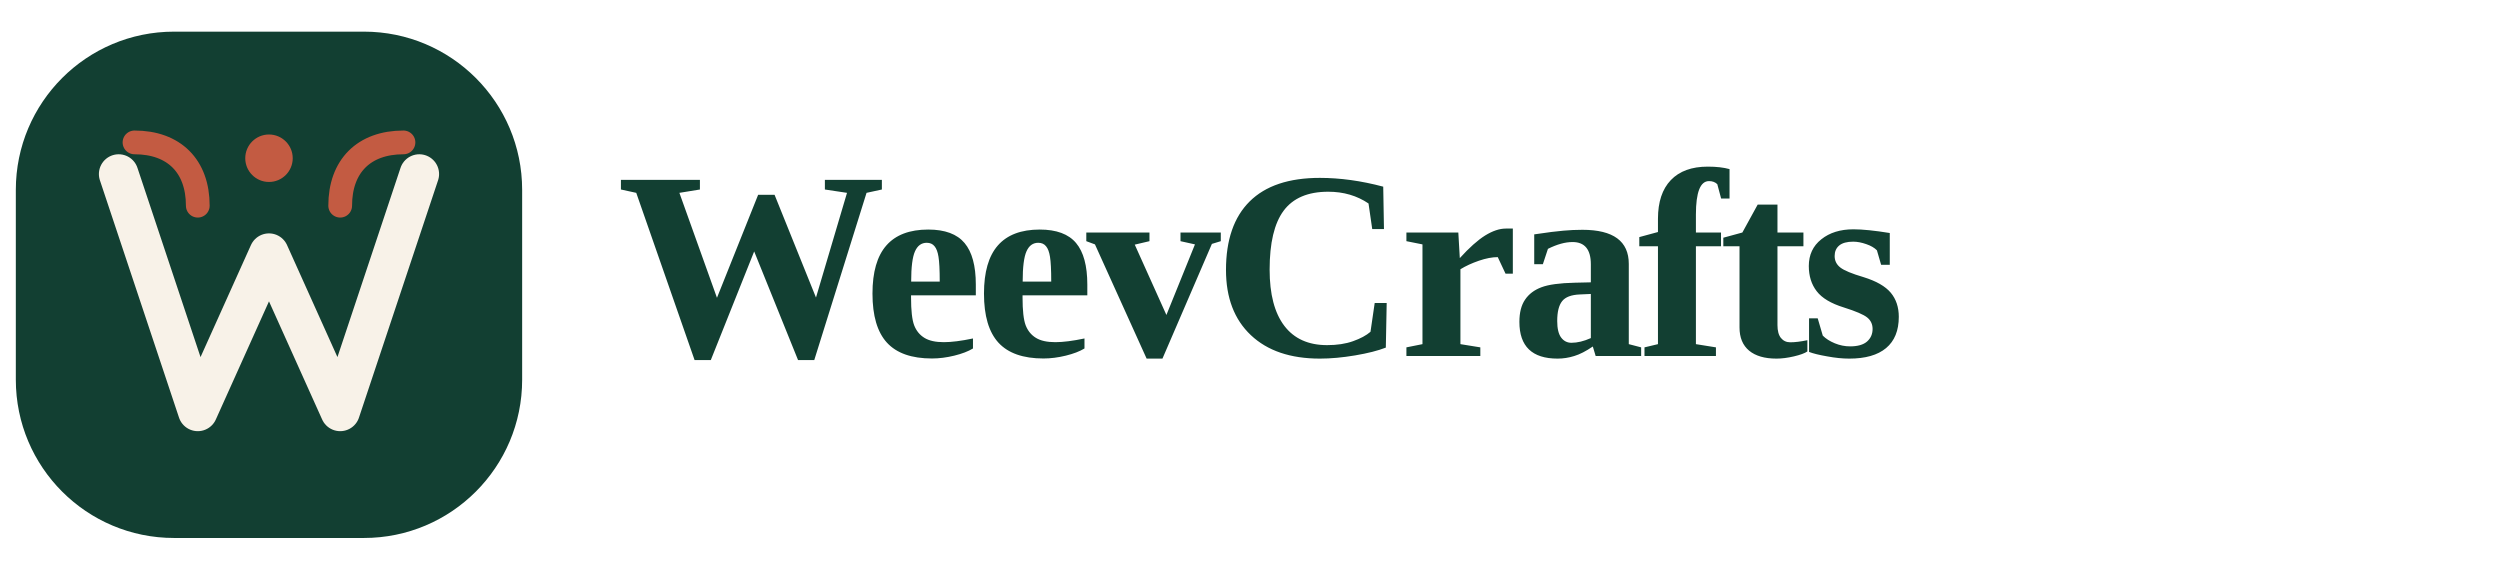
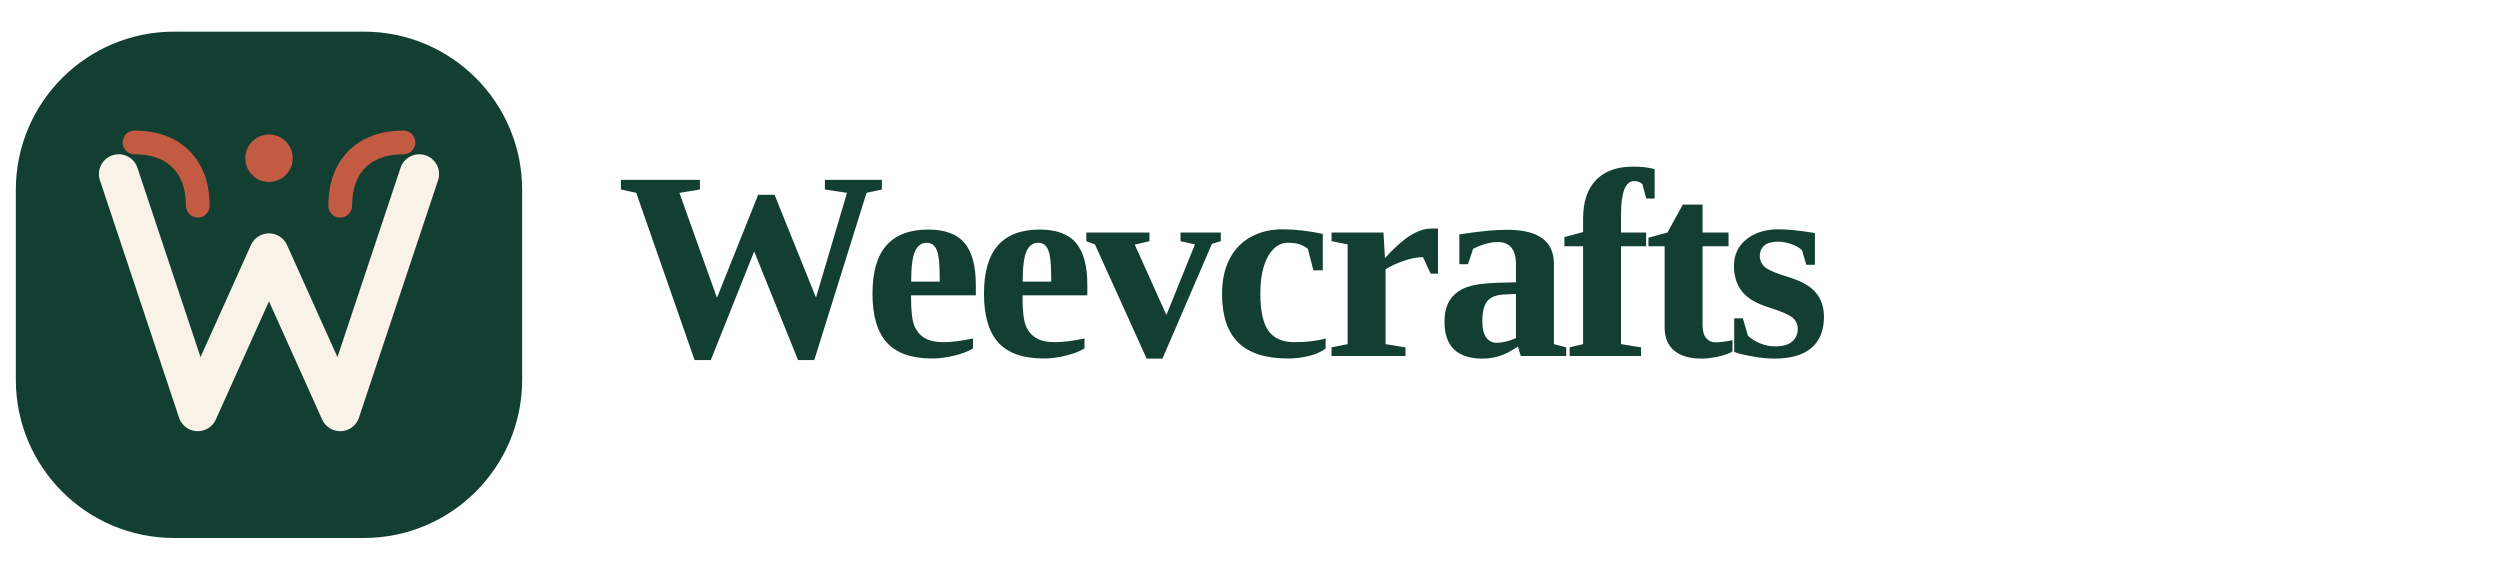
<svg xmlns="http://www.w3.org/2000/svg" viewBox="0 0 316 72" role="img" aria-labelledby="title desc">
  <rect x="2" y="4" width="64" height="64" rx="20" fill="#123f32" />
  <path d="m15 22 10 30 9-20 9 20 10-30" fill="none" stroke="#f8f2e8" stroke-width="5" stroke-linecap="round" stroke-linejoin="round" />
  <path d="M17 18c5 0 8 3 8 8M51 18c-5 0-8 3-8 8" fill="none" stroke="#c35b42" stroke-width="3" stroke-linecap="round" />
  <circle cx="34" cy="20" r="3" fill="#c35b42" />
-   <text x="78" y="45" fill="#123f32" font-family="Georgia, 'Times New Roman', serif" font-size="34" font-weight="700" letter-spacing="-1">WeevCrafts</text>
+   <text x="78" y="45" fill="#123f32" font-family="Georgia, 'Times New Roman', serif" font-size="34" font-weight="700" letter-spacing="-1">Weevcrafts</text>
</svg>
